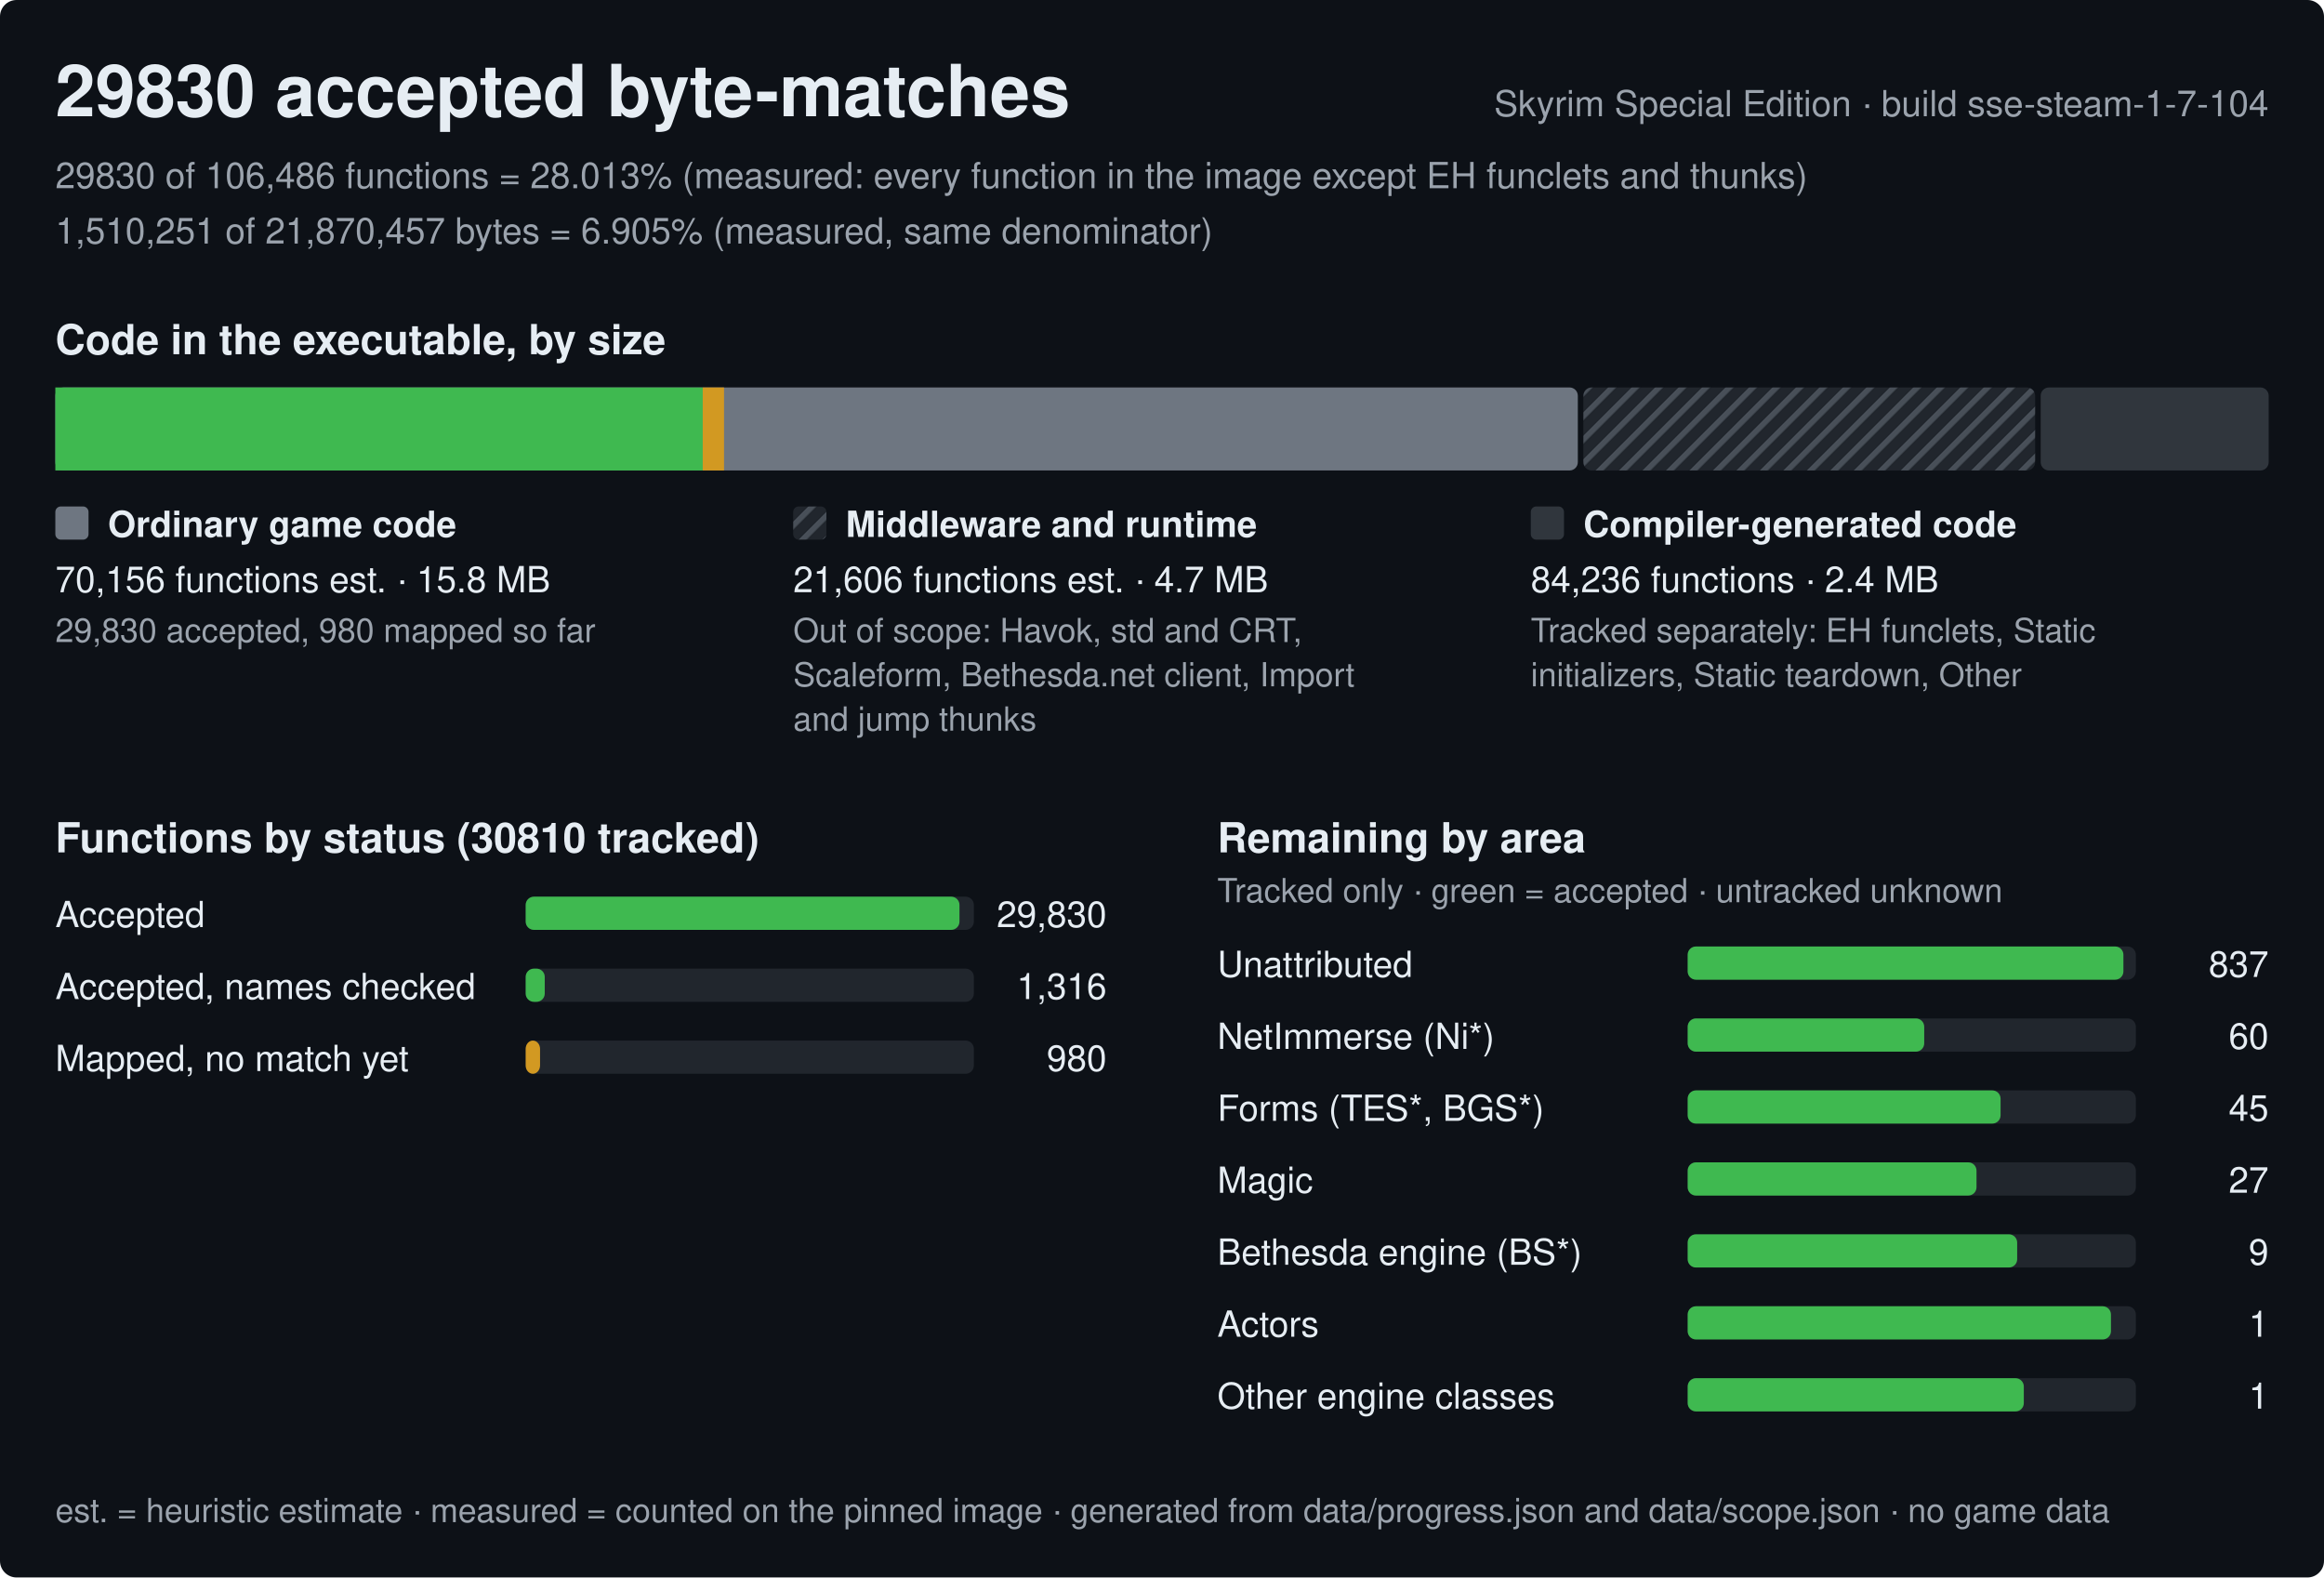
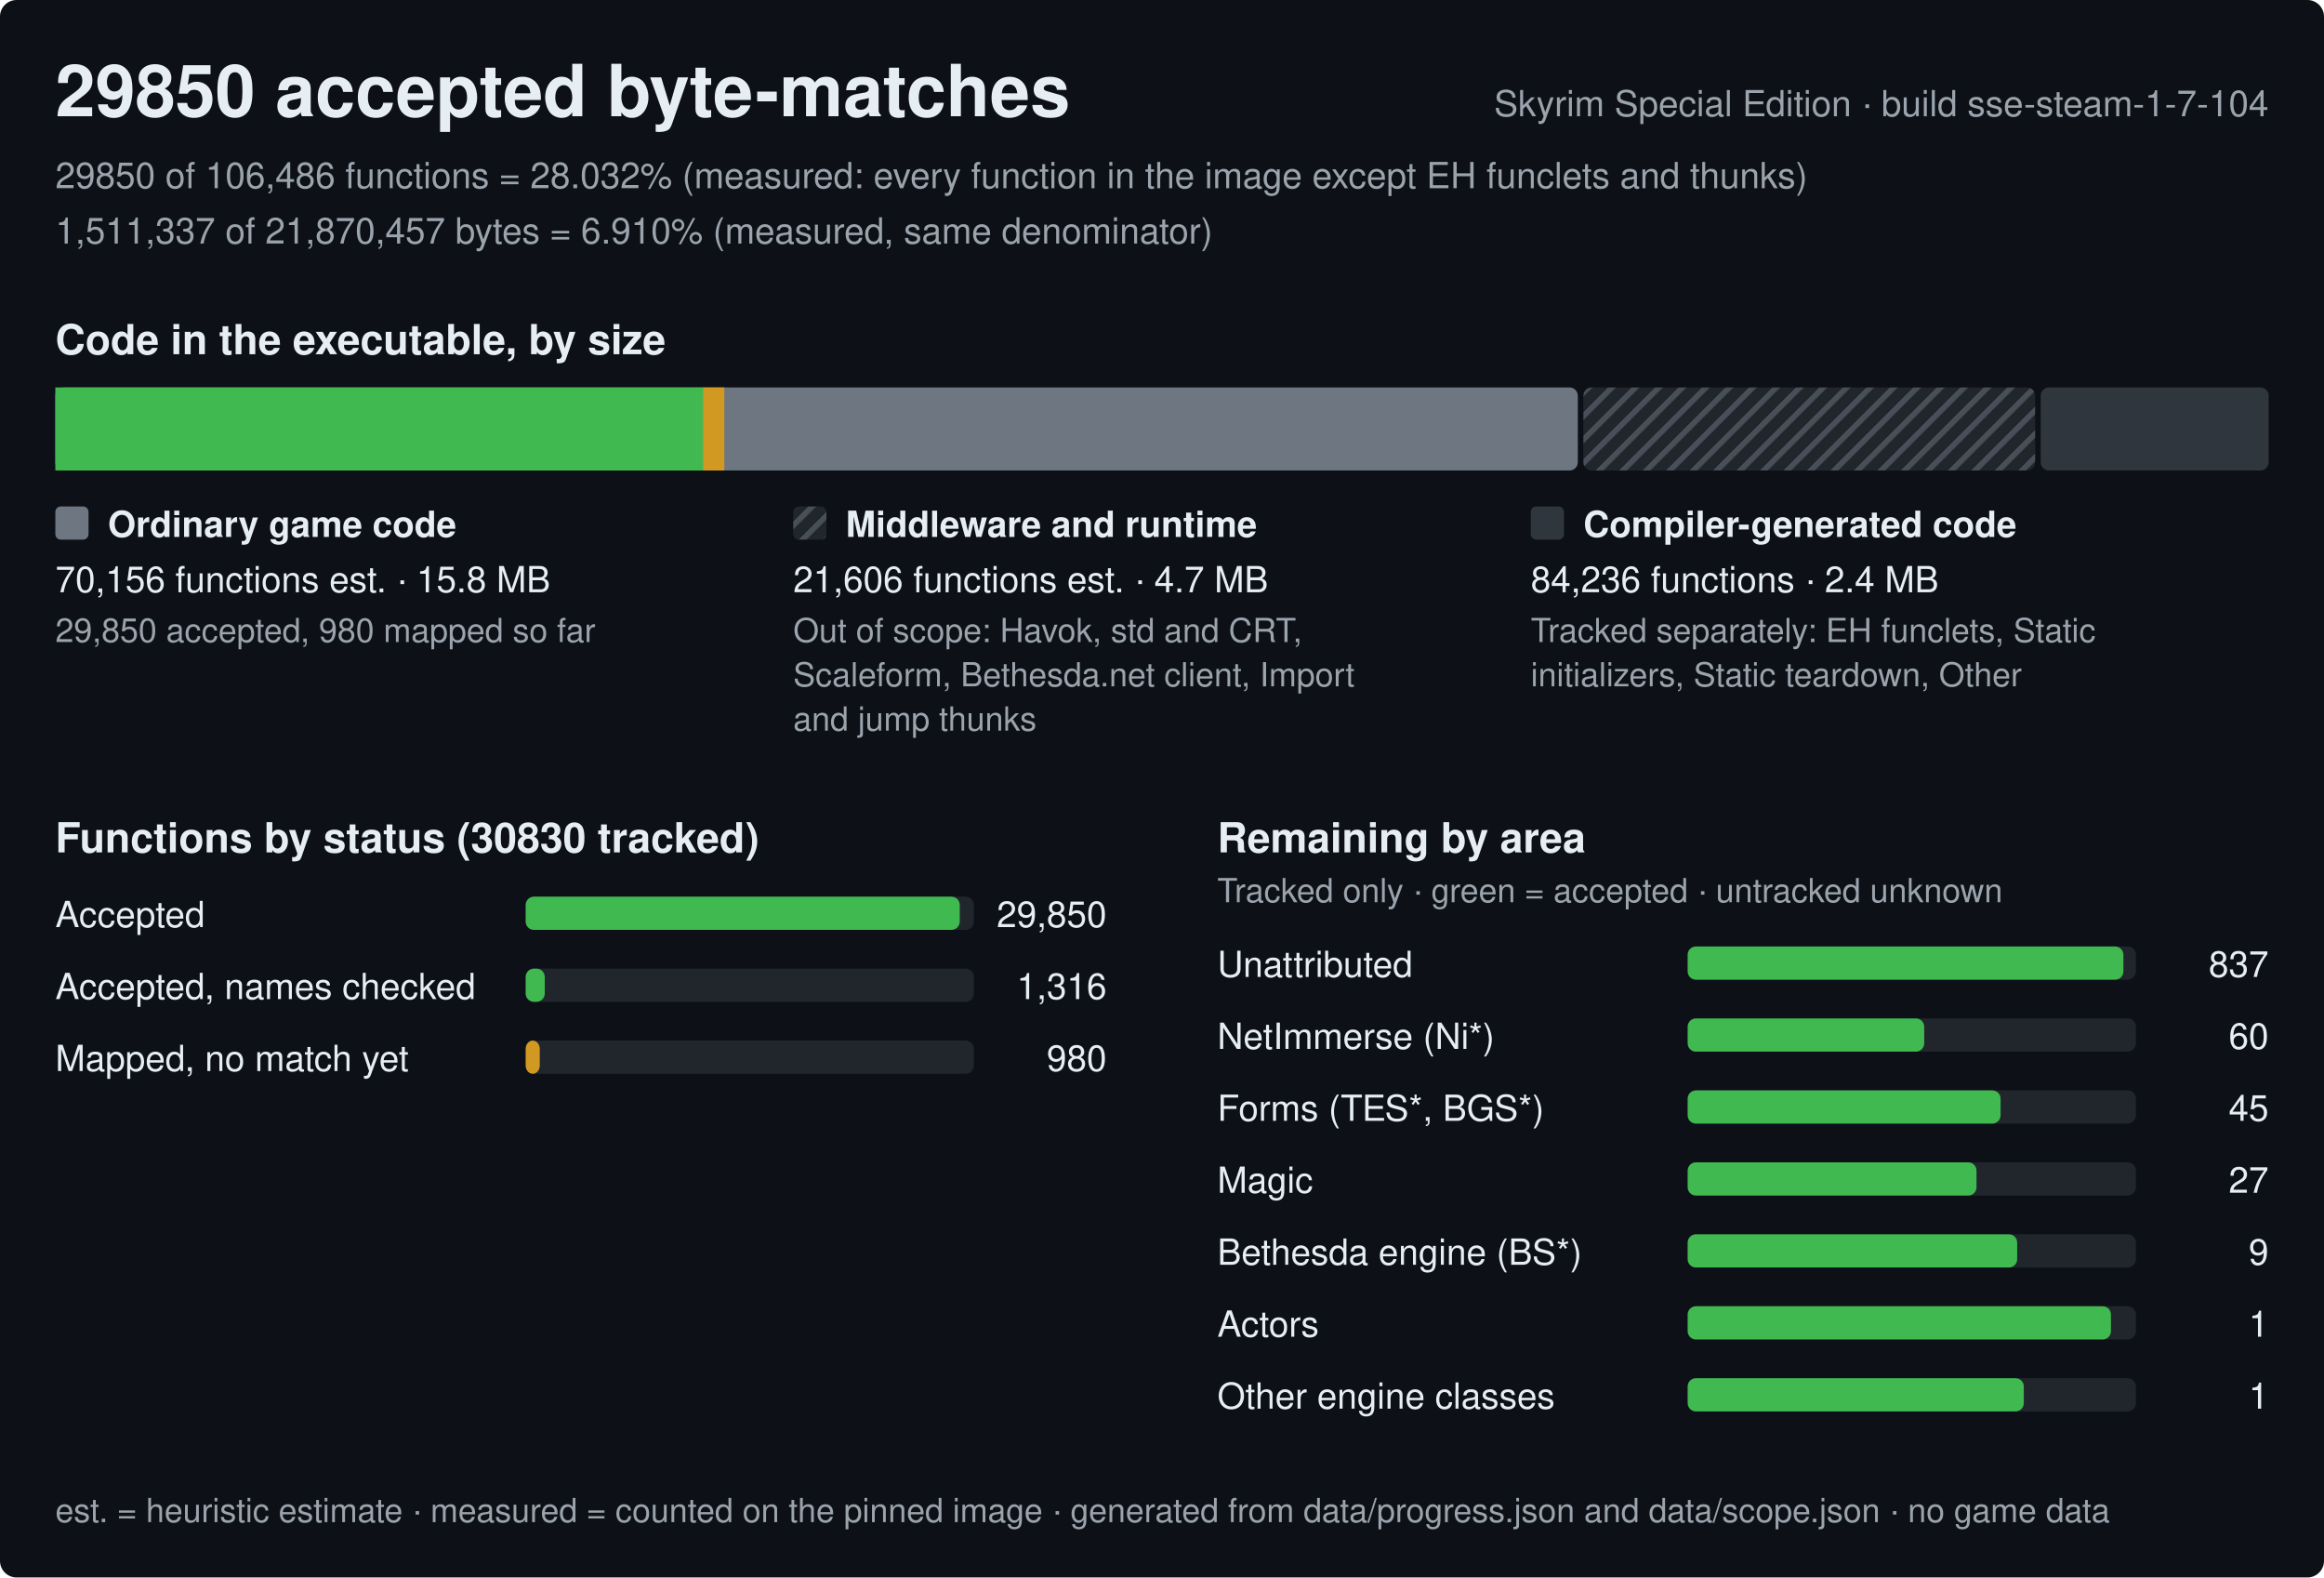
<svg xmlns="http://www.w3.org/2000/svg" width="840" height="570" viewBox="0 0 840 570" role="img" aria-label="Progress of the Skyrim Special Edition byte-matching reconstruction, build sse-steam-1-7-104">
  <style>text{font-family:-apple-system,BlinkMacSystemFont,'Segoe UI',Helvetica,Arial,sans-serif;fill:#e6edf3;white-space:pre}.h{font-size:26px;font-weight:600}.st{font-size:15px;font-weight:600}.lb{font-size:13px;font-weight:600}.bl{font-size:12px;font-weight:600;stroke:#0d1117;stroke-width:3px;paint-order:stroke;stroke-linejoin:round}.rl{font-size:13px}.fn{font-size:12px;fill:#9ba3ad}.mu{fill:#9ba3ad}</style>
  <defs>
    <pattern id="hx" width="6" height="6" patternUnits="userSpaceOnUse" patternTransform="rotate(45)">
      <rect width="6" height="6" fill="#21262d" />
      <rect width="2" height="6" fill="#484f58" />
    </pattern>
  </defs>
  <rect width="840" height="570" rx="6" fill="#0d1117" />
-   <text x="20" y="42" class="h">29830 accepted byte-matches</text>
+   <text x="20" y="42" class="h">29850 accepted byte-matches</text>
  <text x="820" y="42" class="rl mu" text-anchor="end">Skyrim Special Edition · build sse-steam-1-7-104</text>
-   <text x="20" y="68" class="rl mu">29830 of 106,486 functions = 28.013% (measured: every function in the image except EH funclets and thunks)</text>
-   <text x="20" y="88" class="rl mu">1,510,251 of 21,870,457 bytes = 6.905% (measured, same denominator)</text>
+   <text x="20" y="68" class="rl mu">29850 of 106,486 functions = 28.032% (measured: every function in the image except EH funclets and thunks)</text>
+   <text x="20" y="88" class="rl mu">1,511,337 of 21,870,457 bytes = 6.910% (measured, same denominator)</text>
  <text x="20" y="128" class="st">Code in the executable, by size</text>
  <rect x="20" y="140" width="550.3" height="30" rx="3" fill="#6e7681" />
-   <rect x="20" y="140" width="234" height="30" fill="#3fb950" />
-   <rect x="254" y="140" width="7.7" height="30" fill="#d29922" />
+   <rect x="20" y="140" width="234.1" height="30" fill="#3fb950" />
+   <rect x="254.1" y="140" width="7.7" height="30" fill="#d29922" />
  <rect x="572.3" y="140" width="163.3" height="30" rx="3" fill="url(#hx)" />
  <rect x="737.6" y="140" width="82.4" height="30" rx="3" fill="#30363d" />
  <rect x="20" y="183" width="12" height="12" rx="2" fill="#6e7681" />
  <text x="39" y="194" class="lb">Ordinary game code</text>
  <text x="20" y="214" class="rl">70,156 functions est. · 15.8 MB</text>
-   <text x="20" y="232" class="fn">29,830 accepted, 980 mapped so far</text>
+   <text x="20" y="232" class="fn">29,850 accepted, 980 mapped so far</text>
  <rect x="286.7" y="183" width="12" height="12" rx="2" fill="url(#hx)" />
  <text x="305.7" y="194" class="lb">Middleware and runtime</text>
  <text x="286.7" y="214" class="rl">21,606 functions est. · 4.7 MB</text>
  <text x="286.7" y="232" class="fn">Out of scope: Havok, std and CRT,</text>
  <text x="286.7" y="248" class="fn">Scaleform, Bethesda.net client, Import</text>
  <text x="286.7" y="264" class="fn">and jump thunks</text>
  <rect x="553.3" y="183" width="12" height="12" rx="2" fill="#30363d" />
  <text x="572.3" y="194" class="lb">Compiler-generated code</text>
  <text x="553.3" y="214" class="rl">84,236 functions · 2.4 MB</text>
  <text x="553.3" y="232" class="fn">Tracked separately: EH funclets, Static</text>
  <text x="553.3" y="248" class="fn">initializers, Static teardown, Other</text>
-   <text x="20" y="308" class="st">Functions by status (30810 tracked)</text>
+   <text x="20" y="308" class="st">Functions by status (30830 tracked)</text>
  <text x="20" y="335" class="rl">Accepted</text>
  <rect x="190" y="324" width="162.0" height="12" rx="3" fill="#21262d" />
-   <rect x="190" y="324" width="156.8" height="12" rx="3" fill="#3fb950" />
-   <text x="400.0" y="335" class="rl" text-anchor="end">29,830</text>
+   <rect x="190" y="324" width="156.9" height="12" rx="3" fill="#3fb950" />
+   <text x="400.0" y="335" class="rl" text-anchor="end">29,850</text>
  <text x="20" y="361" class="rl">Accepted, names checked</text>
  <rect x="190" y="350" width="162.0" height="12" rx="3" fill="#21262d" />
  <rect x="190" y="350" width="6.9" height="12" rx="3" fill="#3fb950" />
  <text x="400.0" y="361" class="rl" text-anchor="end">1,316</text>
  <text x="20" y="387" class="rl">Mapped, no match yet</text>
  <rect x="190" y="376" width="162.0" height="12" rx="3" fill="#21262d" />
-   <rect x="190" y="376" width="5.2" height="12" rx="3" fill="#d29922" />
+   <rect x="190" y="376" width="5.1" height="12" rx="3" fill="#d29922" />
  <text x="400.0" y="387" class="rl" text-anchor="end">980</text>
  <text x="440.0" y="308" class="st">Remaining by area</text>
  <text x="440.0" y="326" class="fn">Tracked only · green = accepted · untracked unknown</text>
  <text x="440.0" y="353" class="rl">Unattributed</text>
  <rect x="610.0" y="342" width="162.0" height="12" rx="3" fill="#21262d" />
  <rect x="610.0" y="342" width="157.5" height="12" rx="3" fill="#3fb950" />
  <text x="820.0" y="353" class="rl" text-anchor="end">837</text>
  <text x="440.0" y="379" class="rl">NetImmerse (Ni*)</text>
  <rect x="610.0" y="368" width="162.0" height="12" rx="3" fill="#21262d" />
  <rect x="610.0" y="368" width="85.5" height="12" rx="3" fill="#3fb950" />
  <text x="820.0" y="379" class="rl" text-anchor="end">60</text>
  <text x="440.0" y="405" class="rl">Forms (TES*, BGS*)</text>
  <rect x="610.0" y="394" width="162.0" height="12" rx="3" fill="#21262d" />
  <rect x="610.0" y="394" width="113.1" height="12" rx="3" fill="#3fb950" />
  <text x="820.0" y="405" class="rl" text-anchor="end">45</text>
  <text x="440.0" y="431" class="rl">Magic</text>
  <rect x="610.0" y="420" width="162.0" height="12" rx="3" fill="#21262d" />
  <rect x="610.0" y="420" width="104.4" height="12" rx="3" fill="#3fb950" />
  <text x="820.0" y="431" class="rl" text-anchor="end">27</text>
  <text x="440.0" y="457" class="rl">Bethesda engine (BS*)</text>
  <rect x="610.0" y="446" width="162.0" height="12" rx="3" fill="#21262d" />
  <rect x="610.0" y="446" width="119.1" height="12" rx="3" fill="#3fb950" />
  <text x="820.0" y="457" class="rl" text-anchor="end">9</text>
  <text x="440.0" y="483" class="rl">Actors</text>
  <rect x="610.0" y="472" width="162.0" height="12" rx="3" fill="#21262d" />
  <rect x="610.0" y="472" width="153" height="12" rx="3" fill="#3fb950" />
  <text x="820.0" y="483" class="rl" text-anchor="end">1</text>
  <text x="440.0" y="509" class="rl">Other engine classes</text>
  <rect x="610.0" y="498" width="162.0" height="12" rx="3" fill="#21262d" />
  <rect x="610.0" y="498" width="121.5" height="12" rx="3" fill="#3fb950" />
  <text x="820.0" y="509" class="rl" text-anchor="end">1</text>
  <text x="20" y="550" class="fn">est. = heuristic estimate · measured = counted on the pinned image · generated from data/progress.json and data/scope.json · no game data</text>
</svg>
